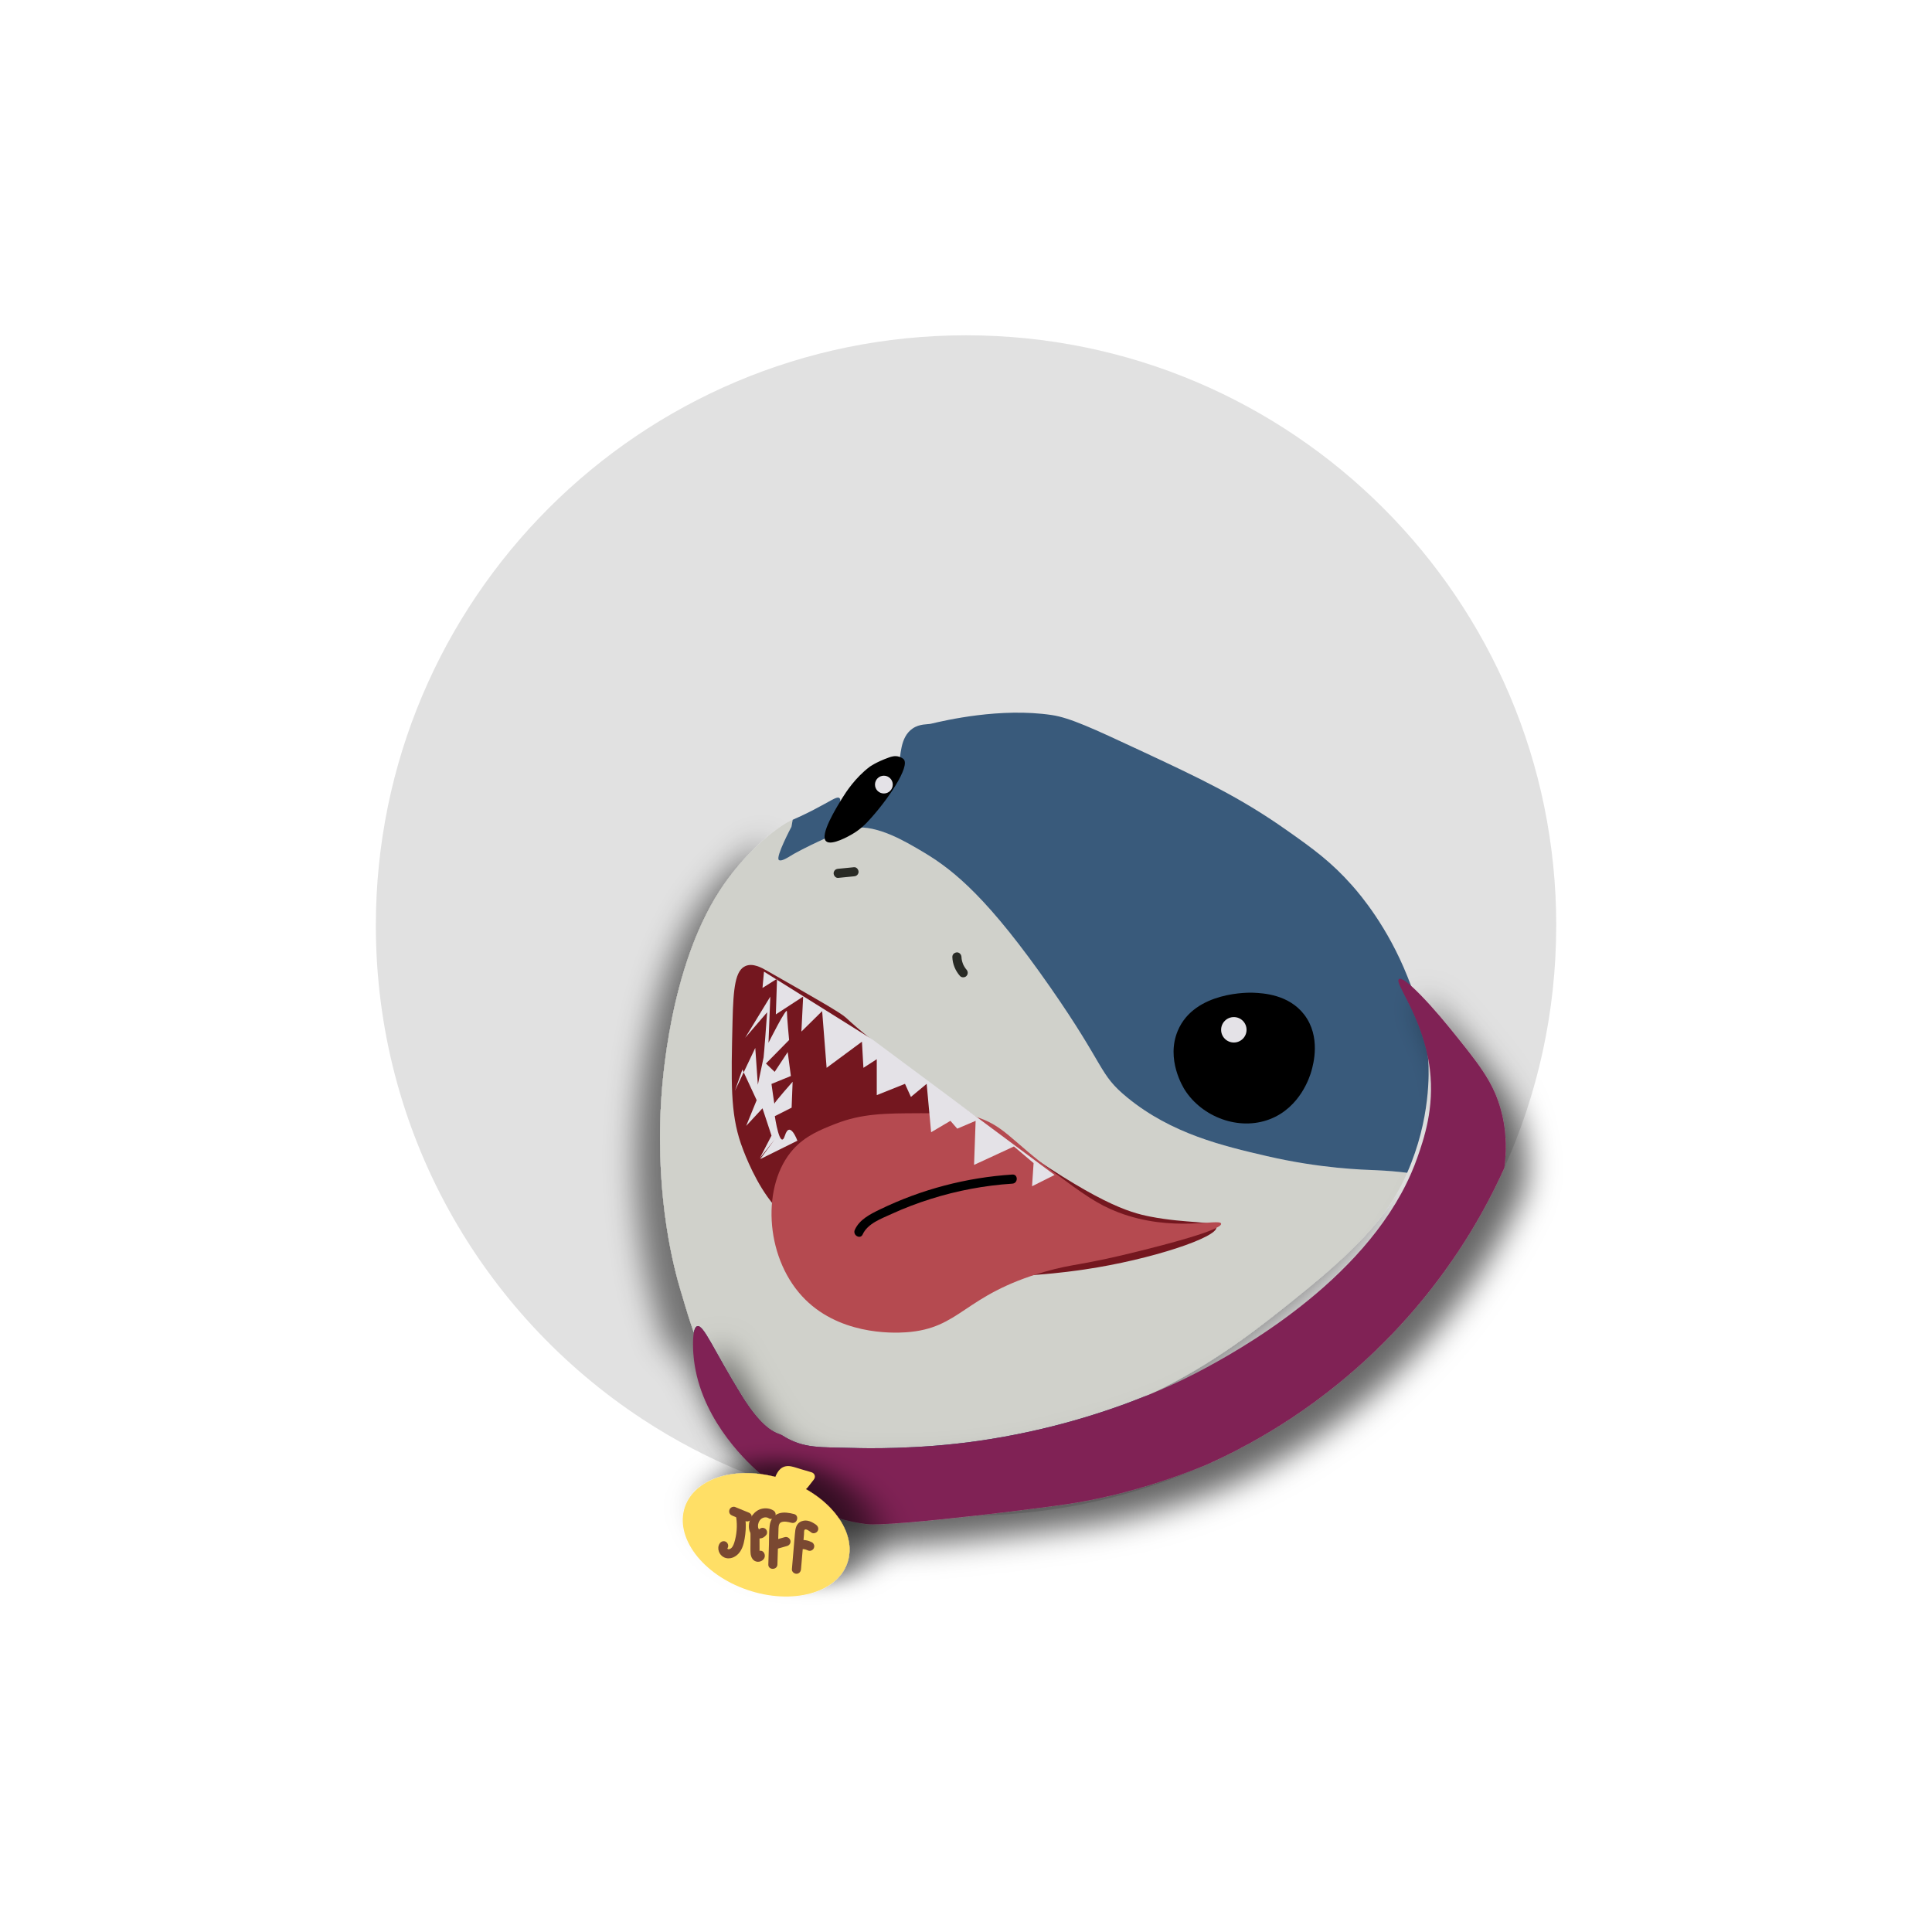
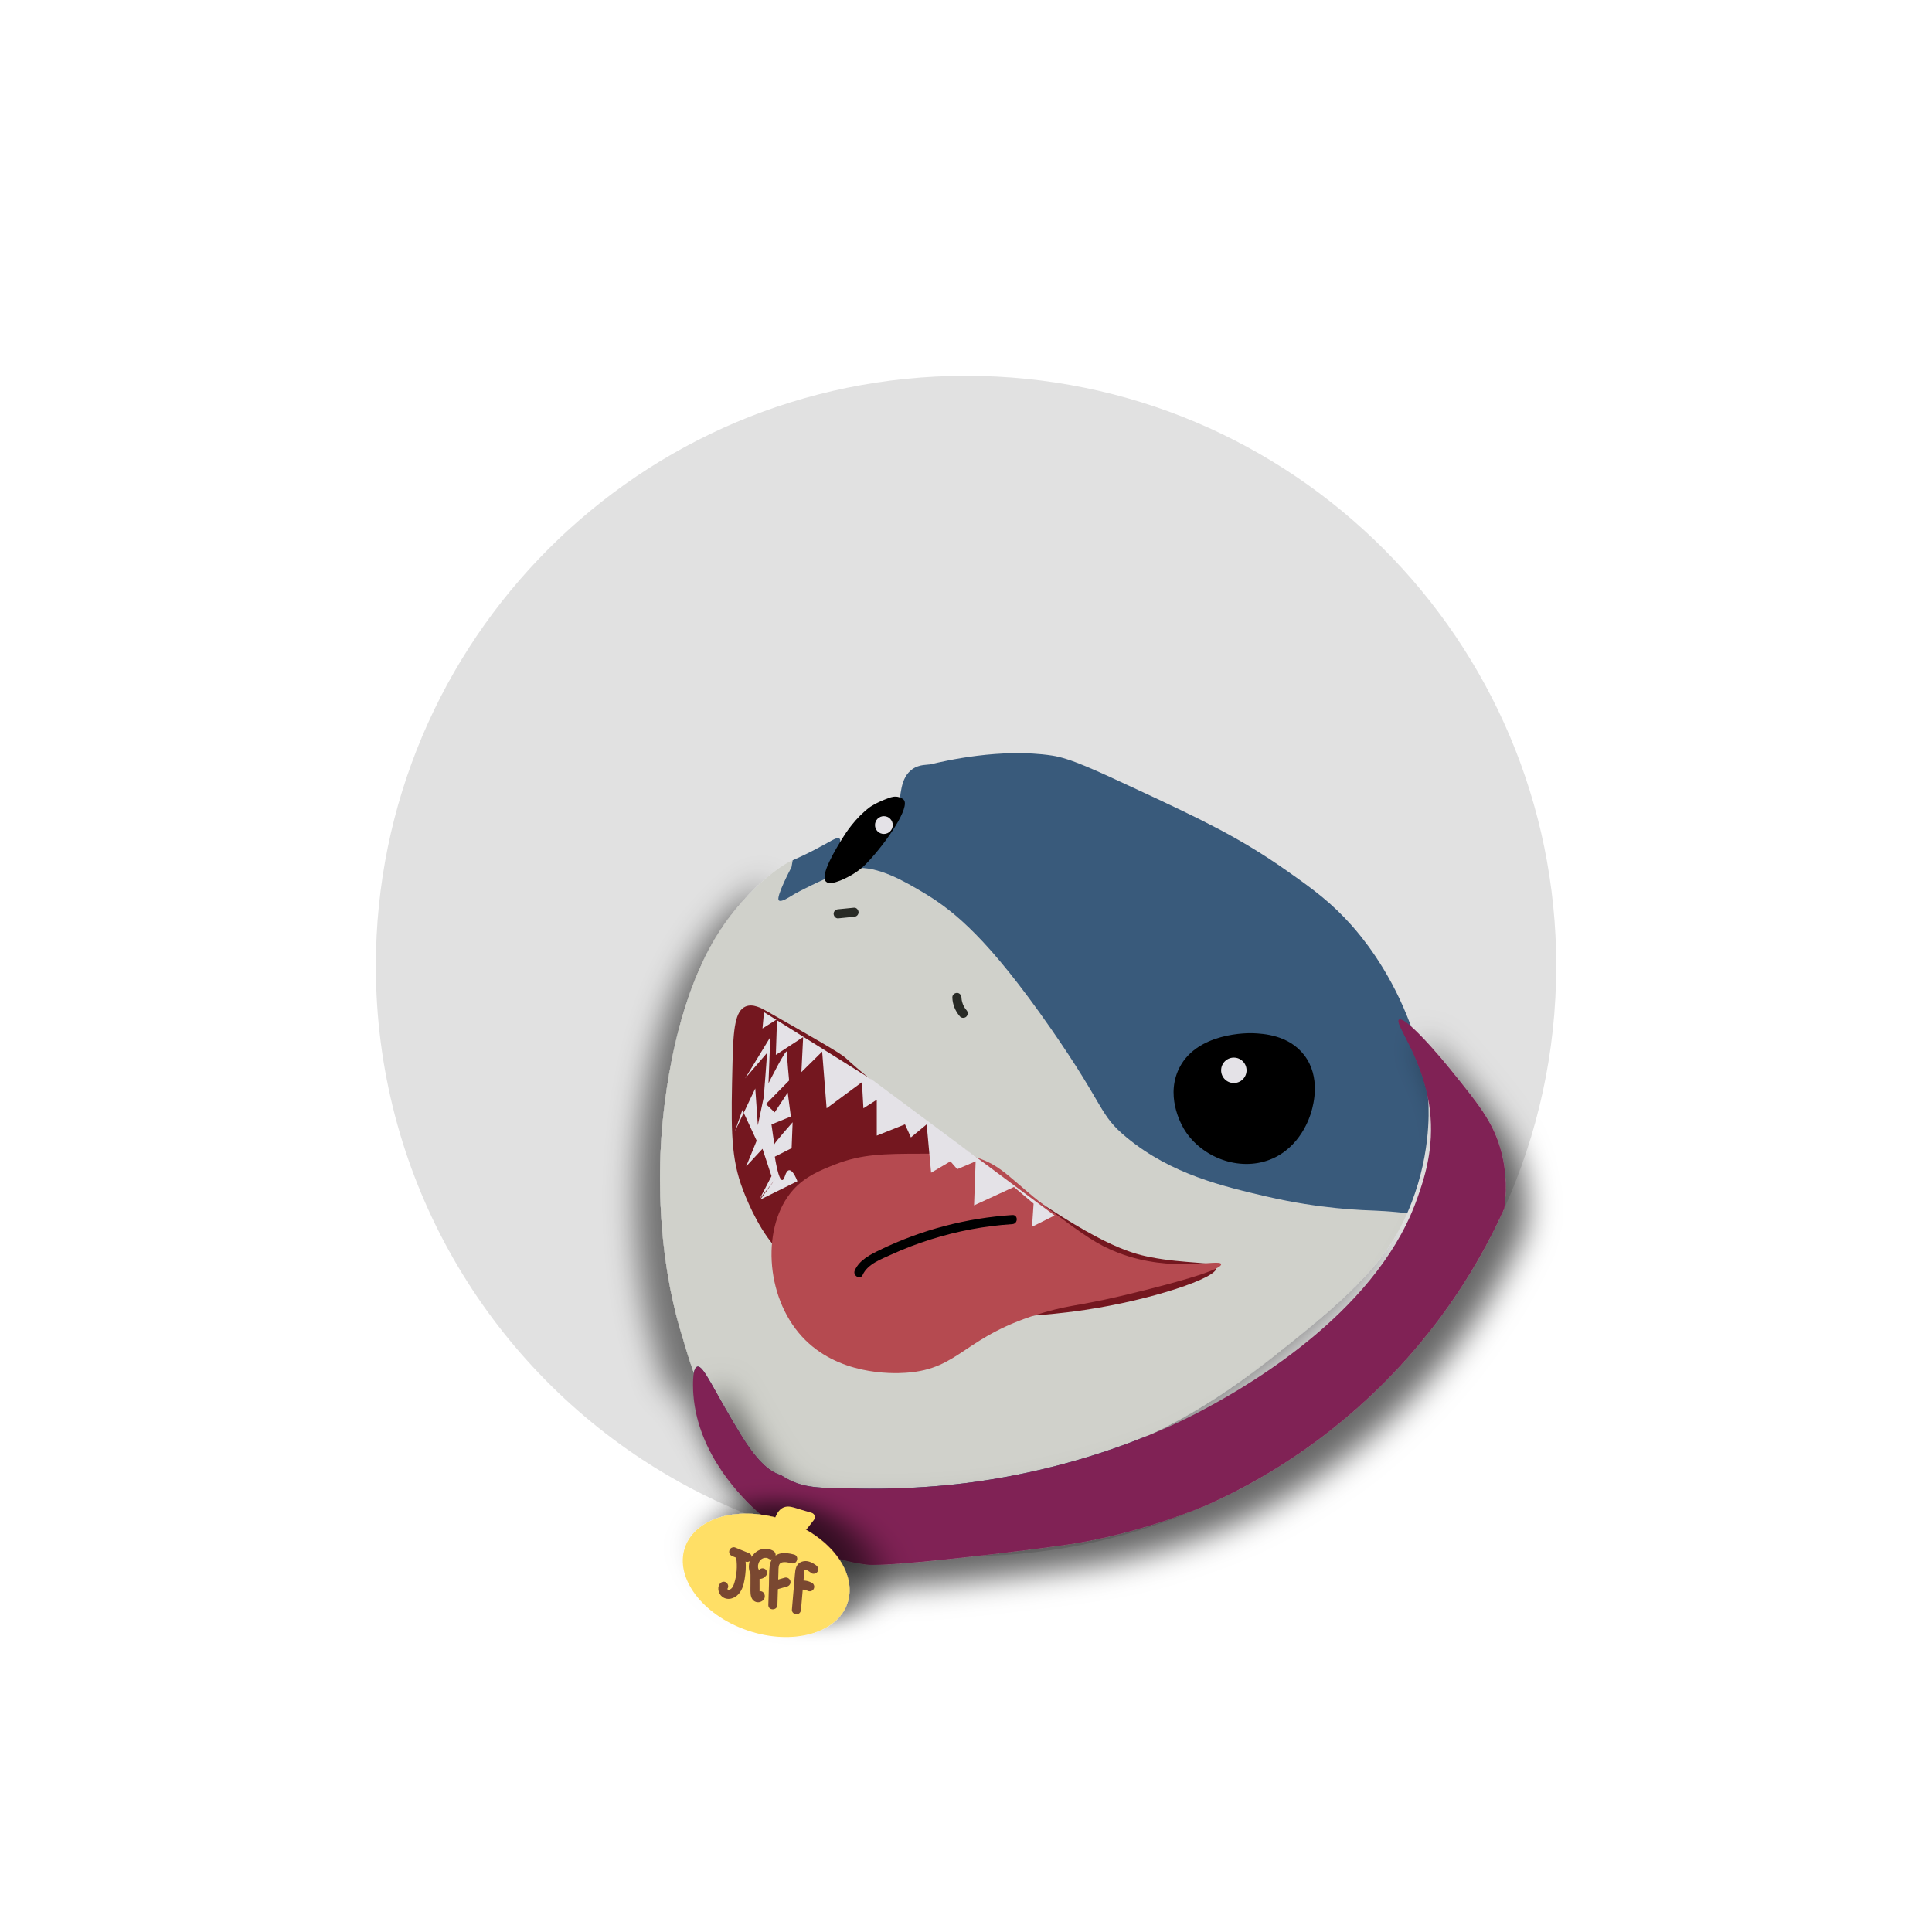
- <svg xmlns="http://www.w3.org/2000/svg" id="Layer_2" data-name="Layer 2" viewBox="0 0 636.69 636.69">
+ <svg xmlns="http://www.w3.org/2000/svg" id="Layer_2" viewBox="0 0 636.69 636.69">
  <defs>
    <style>
      .cls-1 {
-         fill: #395a7b;
-       }
- 
-       .cls-1, .cls-2, .cls-3, .cls-4, .cls-5, .cls-6, .cls-7, .cls-8, .cls-9, .cls-10, .cls-11, .cls-12, .cls-13 {
-         stroke-width: 0px;
+         fill: #74171f;
      }

      .cls-2 {
+         fill: #802254;
+         filter: url(#drop-shadow-2);
+       }
+ 
+       .cls-3 {
        fill: #e1e1e1;
      }

      .cls-4 {
-         fill: #b54a50;
+         fill: none;
      }

      .cls-5 {
-         fill: #74171f;
+         fill: #b54a50;
      }

      .cls-6 {
        fill: #e4e2e7;
      }

      .cls-7 {
-         fill: none;
+         fill: #395a7b;
      }

      .cls-8 {
-         fill: #d0d1cb;
-         filter: url(#drop-shadow-1);
+         fill: #282a25;
      }

-       .cls-9 {
-         filter: url(#drop-shadow-3);
-       }
- 
-       .cls-9, .cls-11 {
+       .cls-9, .cls-10 {
        fill: #ffdf66;
      }

      .cls-10 {
-         fill: #282a25;
+         filter: url(#drop-shadow-3);
+       }
+ 
+       .cls-11 {
+         fill: #7a4831;
      }

      .cls-12 {
-         fill: #802254;
-         filter: url(#drop-shadow-2);
-       }
- 
-       .cls-13 {
-         fill: #7a4831;
+         fill: #d0d1cb;
+         filter: url(#drop-shadow-1);
      }
    </style>
-     <filter id="drop-shadow-1" filterUnits="userSpaceOnUse">
+     <filter id="drop-shadow-1" x="193.65" y="274.65" width="278" height="238" filterUnits="userSpaceOnUse">
      <feOffset dx="-8" dy="7" />
      <feGaussianBlur result="blur" stdDeviation="5" />
      <feFlood flood-color="#000" flood-opacity=".49" />
      <feComposite in2="blur" operator="in" />
      <feComposite in="SourceGraphic" />
    </filter>
-     <filter id="drop-shadow-2" filterUnits="userSpaceOnUse">
+     <filter id="drop-shadow-2" x="219.65" y="327.65" width="299" height="211" filterUnits="userSpaceOnUse">
      <feOffset dx="7" dy="7" />
      <feGaussianBlur result="blur-2" stdDeviation="5" />
      <feFlood flood-color="#000" flood-opacity=".6" />
      <feComposite in2="blur-2" operator="in" />
      <feComposite in="SourceGraphic" />
    </filter>
-     <filter id="drop-shadow-3" filterUnits="userSpaceOnUse">
+     <filter id="drop-shadow-3" x="216.65" y="490.65" width="86" height="71" filterUnits="userSpaceOnUse">
      <feOffset dx="7" dy="7" />
      <feGaussianBlur result="blur-3" stdDeviation="5" />
      <feFlood flood-color="#000" flood-opacity=".6" />
      <feComposite in2="blur-3" operator="in" />
      <feComposite in="SourceGraphic" />
    </filter>
  </defs>
-   <g id="Layer_1-2" data-name="Layer 1">
+   <g id="Layer_1-2" data-name="Layer_1">
    <g>
-       <path class="cls-2" d="M512.85,305c0,28.49-6.13,55.54-17.13,79.92-15.27,33.83-39.92,62.51-70.65,82.71-8.8,5.79-18.1,10.88-27.82,15.2-23.21,10.32-48.82,16.22-75.76,16.64-1.05.02-2.09.03-3.14.03-16.9,0-33.29-2.16-48.93-6.22-5.18-1.33-10.27-2.88-15.27-4.63h0c-2.8-.98-5.58-2.02-8.32-3.13-12.04-4.84-23.48-10.85-34.19-17.89-52.87-34.76-87.78-94.62-87.78-162.63,0-107.42,87.08-194.5,194.5-194.5s194.5,87.08,194.5,194.5Z" />
-       <path class="cls-8" d="M463.73,386.49c-.33.76-.68,1.52-1.05,2.29-4.01,8.39-10.69,18.64-31.5,35.61-14.84,12.1-30.39,24.78-52.47,35.19-.04.02-.09.04-.14.06-13.12,5.37-32.48,11.81-56.21,15.22-19.94,2.87-37.75,2.42-40.96,2.32-11.03-.32-16.62.33-23.67-4.17-1.36-.87-5.69-.64-13.59-13.53-9.01-14.68-12.28-22.99-14.35-22.44-.58.16-.93.96-1.14,2.04-1.71-4.86-3.17-9.8-4.57-14.59-1.74-5.94-8.03-28.58-6.26-60.56.4-7.25,2.87-44.82,19.27-70.23,7.75-12.01,18.2-20.67,23.38-23.19.22-.11.47-.22.76-.35-.15.71-.28,1.47-.4,2.27h0c-.06.11-5.29,9.97-4.17,10.96.74.66,2.91-.75,4.69-1.83,0,0,3.27-1.97,10.98-5.44.04.1.09.19.17.26.87.75,4.77-.63,9.17-3.62,7.65-.78,16.36,4.31,22.99,8.28,9.92,5.95,21.22,15.26,41.48,44.35,18.44,26.49,15.85,28.51,25.3,36.26,14.67,12.04,31.66,15.99,45.91,19.31,17.93,4.16,31.73,4.5,36.26,4.69,3.46.15,6.83.43,10.12.84Z" />
-       <path class="cls-1" d="M256.66,283.39c-1.12-.99,4.11-10.85,4.17-10.95h0c.12-.81.25-1.57.4-2.28,1.36-.62,3.51-1.53,6.87-3.27,5.52-2.85,7.5-4.4,8.38-3.98.05.01.09.04.13.07,1.63,1.26-3.58,8.91-4.27,12.13-.09.42-.1.76-.01,1.01-7.71,3.47-10.98,5.44-10.98,5.44-1.78,1.08-3.95,2.49-4.69,1.83Z" />
-       <path class="cls-1" d="M322.36,474.86c23.73-3.41,43.09-9.85,56.21-15.22-5.11,2.41-10.58,4.69-16.46,6.82-34.71,12.54-62.37,11.75-83.54,11.15-11.42-.33-18.2-1.32-25.24-5.09-13.21-7.07-19.93-19.94-24.68-33.44.21-1.08.56-1.88,1.14-2.04,2.07-.55,5.34,7.76,14.35,22.44,7.9,12.89,12.23,12.66,13.59,13.53,7.05,4.5,12.64,3.85,23.67,4.17,3.21.1,21.02.55,40.96-2.32Z" />
-       <path class="cls-1" d="M463.73,386.49c-3.29-.41-6.66-.69-10.12-.84-4.53-.19-18.33-.53-36.26-4.69-14.25-3.32-31.24-7.27-45.91-19.31-9.45-7.75-6.86-9.77-25.3-36.26-20.26-29.09-31.56-38.4-41.48-44.35-6.63-3.97-15.34-9.06-22.99-8.28,5.94-4.02,12.79-10.96,14.41-19.56.81-4.33.49-10.23,4.66-13.11,2.33-1.61,4.94-1.32,6-1.57,4.75-1.12,23-5.41,39.92-2.87,5.93.89,13.6,4.44,28.69,11.48,20.45,9.54,33.14,15.54,48.52,26.35,8.97,6.3,14.9,10.64,21.66,18.26,2.91,3.28,11.76,13.72,18.26,30,.39.99.81,2.05,1.24,3.17,2.32,6,4.93,13.87,5.61,24,.03.25.05.49.06.74.19,3.35.88,19.04-6.97,36.84Z" />
-       <path class="cls-3" d="M412.99,327.15c-.88-.04-19.31-.63-24.85,12.52-3.97,9.43,1.75,18.63,2.35,19.57,5.68,8.83,17.72,13.54,27.98,9.59,10.14-3.91,13.24-14.24,13.7-15.85.62-2.2,3.2-11.33-2.35-18.59-5.12-6.69-13.54-7.09-16.83-7.24Z" />
-       <path class="cls-3" d="M297.81,250.21c2.21,2.35-5.28,13.6-11.98,20.7-.66.7-2.32,2.42-4.96,3.97-.73.43-6.88,4.02-8.65,2.34-2.16-2.06,3.36-11,5.46-14.39,1.11-1.79,4.21-6.59,8.93-10.14,0,0,2-1.5,6.31-3.05.79-.29,2-.68,3.33-.28.64.19,1.28.55,1.56.85Z" />
-       <path class="cls-5" d="M245.71,318.34c-3.38,1.44-4.04,7.09-4.3,18.2-.48,20.15-.71,30.23,2.74,40.3.46,1.34,3.59,10.31,8.8,17.61,25.45,35.62,95.99,25.16,104.67,23.87,21.75-3.23,43.71-10.58,43.24-13.89-.3-2.15-9.81-1.14-21.91-3.52-6.77-1.33-17.62-4.37-48.33-26.41-28.66-20.57-42.99-30.86-51.85-39.13-1.73-1.62-9.83-6.23-26.02-15.46-1.84-1.05-4.63-2.59-7.04-1.57Z" />
-       <path class="cls-4" d="M303.23,366.87c-11.6.01-19.27.09-27.98,3.52-4.72,1.86-9.85,3.88-13.89,8.41-10.36,11.6-9.4,34.89,2.93,48.33,11.65,12.7,29.46,12.26,34.24,11.93,18.19-1.23,18.82-12.22,45.78-19.96,9.79-2.81,11.35-1.83,32.09-7.04,6.45-1.62,26.38-6.67,26.02-8.8-.32-1.9-16.02,3.08-33.85-3.72-6.97-2.66-11.69-6.14-21.13-13.11-14.41-10.63-16.69-15.84-26.61-18.59-3.58-.99-8.26-.99-17.61-.98Z" />
-       <polygon class="cls-6" points="347.54 387.21 340.11 390.93 340.62 383.3 334.14 377.82 321 383.89 321.52 369.37 315.46 371.95 313.21 369.37 306.85 373.13 305.38 357.18 300.19 361.49 298.24 357.18 288.94 360.9 288.94 349.06 284.54 351.9 284.05 343.29 272.41 351.9 270.94 333.21 264.1 339.96 264.68 328.42 255.68 334.29 256.07 322.55 251.28 325.58 251.77 320.2 287.57 342.61 347.54 387.21" />
-       <path class="cls-6" d="M255.42,375.34l-5.02,6.33,3.85-7.43-2.97-9-5.38,5.8,3.46-8.48-4.7-10.11-2.48,7.04,6.72-14.15.85,12.13s1.76-8.41,1.89-9,1.17-14.87,1.17-14.87l-7.24,8.41,8.28-13.57-.59,15.2s6.07-12.13,6.07-10.3.72,9.39.72,9.39l-7.63,7.76,2.87,2.74,4.3-6.52,1.04,7.89-6.39,2.61s.97,6.98.97,6.52,6-7.24,6-7.24l-.33,8.54-5.54,2.8s1.7,11.54,3.33,6.39,4.11,1.7,4.11,1.7l-12.26,6.07,4.89-6.65Z" />
-       <path class="cls-12" d="M495.72,384.92c-15.27,33.83-39.92,62.51-70.65,82.71-8.8,5.79-18.1,10.88-27.82,15.2-22,9-39.54,11.91-44.32,12.65-5.39.83-18.29,2.5-31.44,3.99-15.74,1.78-31.84,3.29-35.87,2.79-3.26-.4-6.34-1.07-9.22-1.93-9.91-2.91-17.51-7.96-22.25-11.68h0c-1.36-1.08-2.49-2.04-3.37-2.81-.22-.19-.43-.37-.62-.54-5.29-4.66-20.2-19.18-21.66-39.13-.05-.73-.32-4.62.17-7.09.21-1.08.56-1.88,1.14-2.04,2.07-.55,5.34,7.76,14.35,22.44,7.9,12.89,12.23,12.66,13.59,13.53,7.05,4.5,12.64,3.85,23.67,4.17,3.21.1,21.02.55,40.96-2.32,23.73-3.41,43.09-9.85,56.21-15.22.05-.02.1-.04.14-.06,8.99-3.68,15.02-6.86,17.51-8.19,10.1-5.42,53.01-28.43,68.81-64.73.75-1.71,1.43-3.44,2.05-5.21,2.12-6.06,5.67-16.22,4.11-29.06-.14-1.19-.33-2.35-.55-3.48-2.85-15.15-11.27-25.11-9.62-26.26.58-.41,2.07.54,4.01,2.26,3.67,3.25,8.97,9.26,12.84,14.05,9.22,11.4,13.83,17.1,16.44,25.82,2.18,7.3,2.22,14.18,1.4,20.14Z" />
      <g>
-         <ellipse class="cls-9" cx="252.49" cy="505.85" rx="19.17" ry="28.3" transform="translate(-307.96 580.24) rotate(-71.04)" />
-         <path class="cls-13" d="M241.4,499.51c1.48.61,2.96,1.21,4.44,1.82.34.14.86.02,1.16-.15s.61-.54.69-.9c.09-.38.07-.81-.15-1.16s-.51-.53-.9-.69c-1.48-.61-2.96-1.21-4.44-1.82-.34-.14-.86-.02-1.16.15s-.61.54-.69.9c-.09.38-.07.81.15,1.16s.51.53.9.69h0Z" />
-         <path class="cls-13" d="M242.62,500.05c.41,2.78.19,5.7-.66,8.38-.28.89-.76,1.92-1.67,2.1-.14.03-.16.02-.36,0,.2.03-.19-.02-.04,0,.1,0-.15-.16-.03,0-.02-.03-.23-.34-.13-.21.03.07.03.06,0-.03-.03-.11-.03-.09-.01.04v-.14s-.02.08-.03.12c.04-.15.05-.18.02-.09-.04.09-.02.07.06-.07.45-.67.13-1.66-.54-2.05-.74-.43-1.6-.13-2.05.54-1.05,1.56-.22,3.81,1.42,4.58,1.99.93,4.14-.18,5.29-1.87s1.46-3.8,1.71-5.7c.28-2.14.22-4.26-.1-6.39-.12-.8-1.13-1.24-1.85-1.05-.86.24-1.17,1.04-1.05,1.85h0Z" />
-         <path class="cls-13" d="M254.91,497.8c-1.12-.71-2.48-.87-3.76-.61s-2.38,1.08-3.17,2.12c-1.47,1.94-1.8,5.42.3,7.05.58.45,1.33.7,2.07.65.95-.06,1.68-.49,2.24-1.26.22-.3.24-.82.15-1.16s-.36-.73-.69-.9c-.78-.41-1.56-.14-2.05.54-.02.02.2-.29.12-.16-.02.03-.06.05-.08.08-.01.02.27-.23.15-.13-.05.04-.22.11.02,0,.25-.11-.01-.02-.07,0-.15.07.25-.06.21-.03-.02.02-.13,0-.15,0-.04,0-.08,0-.11,0-.17.02.24.01.21.03-.06.03-.19-.06-.26-.07-.13-.01.17.06.18.08,0,0-.1-.06-.1-.06,0,0-.09-.06-.1-.06.06.01.27.24.12.08-.06-.06-.12-.14-.18-.2.27.24.09.11.01-.03-.02-.03-.04-.09-.06-.12,0,0,.11.3.06.15-.03-.1-.07-.2-.1-.3-.02-.09-.04-.18-.06-.27-.05-.26.03.34,0-.01-.01-.2-.01-.4,0-.6,0-.05,0-.09.01-.14.01-.2-.05.32-.02.12.02-.09.03-.18.05-.27.04-.2.1-.39.16-.58.02-.05.05-.12.06-.17,0,0-.13.29-.06.14.04-.08.08-.17.12-.25.09-.18.2-.35.31-.51.14-.21-.2.23.02-.02.06-.07.12-.14.19-.2s.13-.13.2-.19c.03-.03.08-.06.11-.09-.07.1-.24.18-.04.04.15-.1.31-.19.47-.27.04-.02.09-.03.12-.06,0,0-.3.11-.15.07.12-.03.23-.08.35-.11.1-.03.21-.05.31-.07.25-.05-.33.03,0,0,.23-.02.45.02.68.01,0,0-.33-.06-.18-.02.06.01.12.02.18.04.1.02.2.05.3.09.05.02.11.05.17.06-.06-.02-.29-.14-.11-.04.11.06.21.12.31.18.66.42,1.68.16,2.05-.54.39-.74.17-1.6-.54-2.05h0Z" />
-         <path class="cls-13" d="M247.32,505.13v3.44c.01,1.09-.05,2.2.03,3.29.11,1.38.81,2.71,2.32,2.82,1.17.09,2.52-.85,2.37-2.14-.09-.78-.62-1.54-1.5-1.5-.73.03-1.6.67-1.5,1.5.01.16.03.11.04-.17.07-.28.23-.48.46-.62-.13.07-.09.06.14-.05-.16.04-.11.03.15-.01-.16,0-.11,0,.15.03.15.04.27.12.37.23-.12-.12-.11-.11.02.04-.08-.15-.07-.13.01.05-.02-.07-.04-.15-.06-.23.02.2.03.22,0,.04,0-.16-.01-.32-.01-.48,0-.42,0-.83,0-1.25,0-1.67,0-3.34-.01-5.01,0-.78-.69-1.54-1.5-1.5s-1.5.66-1.5,1.5h0Z" />
-         <path class="cls-13" d="M261.65,498.95c-1.55-.4-3.32-.72-4.89-.23-1.83.58-2.86,2.09-3.1,3.95-.27,2.05-.19,4.17-.25,6.23-.07,2.22-.14,4.44-.21,6.66-.06,1.93,2.94,1.93,3,0,.11-3.68.23-7.36.34-11.05.03-.95-.09-2.47.93-2.87s2.34-.07,3.39.2c1.87.48,2.67-2.41.8-2.89h0Z" />
-         <path class="cls-13" d="M255.76,510.51c1.22-.35,2.44-.69,3.65-1.04.36-.1.7-.36.9-.69s.27-.8.15-1.16c-.25-.77-1.04-1.28-1.85-1.05-1.22.35-2.44.69-3.65,1.04-.36.1-.7.36-.9.69s-.27.8-.15,1.16c.25.77,1.04,1.28,1.85,1.05h0Z" />
-         <path class="cls-13" d="M268.92,502.47c-1.36-.97-2.98-1.78-4.67-1.17-1.96.7-2.15,2.53-2.3,4.34-.33,3.83-.66,7.66-.98,11.5-.07.81.74,1.5,1.5,1.5.87,0,1.43-.69,1.5-1.5.26-3.07.52-6.13.79-9.2.07-.77.13-1.53.2-2.3.03-.3-.05-1.31.23-1.53.53-.41,1.84.69,2.22.96.66.47,1.67.12,2.05-.54.44-.75.12-1.58-.54-2.05h0Z" />
-         <path class="cls-13" d="M264.1,510.49h.05c-.13.01-.27.03-.4.05.45-.06.91-.06,1.36,0l-.4-.05c.47.06.93.19,1.37.37l-.36-.15c.12.05.23.1.35.16.36.18.76.26,1.16.15.35-.1.73-.36.9-.69.18-.35.28-.77.15-1.16-.12-.36-.34-.72-.69-.9-.6-.3-1.24-.55-1.91-.66-.38-.06-.77-.11-1.16-.12-.41,0-.81.05-1.22.1-.34.05-.73.41-.9.69-.19.32-.27.8-.15,1.16s.34.71.69.9l.36.15c.27.07.53.07.8,0h0Z" />
+         <g>
+           <g>
+             <path class="cls-3" d="M512.85,318.35c0,28.49-6.13,55.54-17.13,79.92-15.27,33.83-39.92,62.51-70.65,82.71-8.8,5.79-18.1,10.88-27.82,15.2-23.21,10.32-48.82,16.22-75.76,16.64-1.05.02-2.09.03-3.14.03-16.9,0-33.29-2.16-48.93-6.22-5.18-1.33-10.27-2.88-15.27-4.63h0c-2.8-.98-5.58-2.02-8.32-3.13-12.04-4.84-23.48-10.85-34.19-17.89-52.87-34.76-87.78-94.62-87.78-162.63,0-107.42,87.08-194.5,194.5-194.5s194.5,87.08,194.5,194.5Z" />
+             <path class="cls-12" d="M463.73,399.83c-.33.76-.68,1.52-1.05,2.29-4.01,8.39-10.69,18.64-31.5,35.61-14.84,12.1-30.39,24.78-52.47,35.19-.04.02-.09.04-.14.06-13.12,5.37-32.48,11.81-56.21,15.22-19.94,2.87-37.75,2.42-40.96,2.32-11.03-.32-16.62.33-23.67-4.17-1.36-.87-5.69-.64-13.59-13.53-9.01-14.68-12.28-22.99-14.35-22.44-.58.16-.93.96-1.14,2.04-1.71-4.86-3.17-9.8-4.57-14.59-1.74-5.94-8.03-28.58-6.26-60.56.4-7.25,2.87-44.82,19.27-70.23,7.75-12.01,18.2-20.67,23.38-23.19.22-.11.47-.22.76-.35-.15.71-.28,1.47-.4,2.27h0c-.06.11-5.29,9.97-4.17,10.96.74.66,2.91-.75,4.69-1.83,0,0,3.27-1.97,10.98-5.44.04.1.09.19.17.26.87.75,4.77-.63,9.17-3.62,7.65-.78,16.36,4.31,22.99,8.28,9.92,5.95,21.22,15.26,41.48,44.35,18.44,26.49,15.85,28.51,25.3,36.26,14.67,12.04,31.66,15.99,45.91,19.31,17.93,4.16,31.73,4.5,36.26,4.69,3.46.15,6.83.43,10.12.84Z" />
+             <path class="cls-7" d="M256.66,296.73c-1.12-.99,4.11-10.85,4.17-10.95h0c.12-.81.25-1.57.4-2.28,1.36-.62,3.51-1.53,6.87-3.27,5.52-2.85,7.5-4.4,8.38-3.98.05.01.09.04.13.07,1.63,1.26-3.58,8.91-4.27,12.13-.09.42-.1.76-.01,1.01-7.71,3.47-10.98,5.44-10.98,5.44-1.78,1.08-3.95,2.49-4.69,1.83Z" />
+             <path class="cls-7" d="M322.36,488.2c23.73-3.41,43.09-9.85,56.21-15.22-5.11,2.41-10.58,4.69-16.46,6.82-34.71,12.54-62.37,11.75-83.54,11.15-11.42-.33-18.2-1.32-25.24-5.09-13.21-7.07-19.93-19.94-24.68-33.44.21-1.08.56-1.88,1.14-2.04,2.07-.55,5.34,7.76,14.35,22.44,7.9,12.89,12.23,12.66,13.59,13.53,7.05,4.5,12.64,3.85,23.67,4.17,3.21.1,21.02.55,40.96-2.32Z" />
+             <path class="cls-7" d="M463.73,399.83c-3.29-.41-6.66-.69-10.12-.84-4.53-.19-18.33-.53-36.26-4.69-14.25-3.32-31.24-7.27-45.91-19.31-9.45-7.75-6.86-9.77-25.3-36.26-20.26-29.09-31.56-38.4-41.48-44.35-6.63-3.97-15.34-9.06-22.99-8.28,5.94-4.02,12.79-10.96,14.41-19.56.81-4.33.49-10.23,4.66-13.11,2.33-1.61,4.94-1.32,6-1.57,4.75-1.12,23-5.41,39.92-2.87,5.93.89,13.6,4.44,28.69,11.48,20.45,9.54,33.14,15.54,48.52,26.35,8.97,6.3,14.9,10.64,21.66,18.26,2.91,3.28,11.76,13.72,18.26,30,.39.99.81,2.05,1.24,3.17,2.32,6,4.93,13.87,5.61,24,.03.25.05.49.06.74.19,3.35.88,19.04-6.97,36.84Z" />
+             <path d="M412.99,340.49c-.88-.04-19.31-.63-24.85,12.52-3.97,9.43,1.75,18.63,2.35,19.57,5.68,8.83,17.72,13.54,27.98,9.59,10.14-3.91,13.24-14.24,13.7-15.85.62-2.2,3.2-11.33-2.35-18.59-5.12-6.69-13.54-7.09-16.83-7.24Z" />
+             <path d="M297.81,263.55c2.21,2.35-5.28,13.6-11.98,20.7-.66.7-2.32,2.42-4.96,3.97-.73.43-6.88,4.02-8.65,2.34-2.16-2.06,3.36-11,5.46-14.39,1.11-1.79,4.21-6.59,8.93-10.14,0,0,2-1.5,6.31-3.05.79-.29,2-.68,3.33-.28.64.19,1.28.55,1.56.85Z" />
+             <path class="cls-1" d="M245.71,331.69c-3.38,1.44-4.04,7.09-4.3,18.2-.48,20.15-.71,30.23,2.74,40.3.46,1.34,3.59,10.31,8.8,17.61,25.45,35.62,95.99,25.16,104.67,23.87,21.75-3.23,43.71-10.58,43.24-13.89-.3-2.15-9.81-1.14-21.91-3.52-6.77-1.33-17.62-4.37-48.33-26.41-28.66-20.57-42.99-30.86-51.85-39.13-1.73-1.62-9.83-6.23-26.02-15.46-1.84-1.05-4.63-2.59-7.04-1.57Z" />
+             <path class="cls-5" d="M303.23,380.21c-11.6.01-19.27.09-27.98,3.52-4.72,1.86-9.85,3.88-13.89,8.41-10.36,11.6-9.4,34.89,2.93,48.33,11.65,12.7,29.46,12.26,34.24,11.93,18.19-1.23,18.82-12.22,45.78-19.96,9.79-2.81,11.35-1.83,32.09-7.04,6.45-1.62,26.38-6.67,26.02-8.8-.32-1.9-16.02,3.08-33.85-3.72-6.97-2.66-11.69-6.14-21.13-13.11-14.41-10.63-16.69-15.84-26.61-18.59-3.58-.99-8.26-.99-17.61-.98Z" />
+             <polygon class="cls-6" points="347.54 400.56 340.11 404.28 340.62 396.65 334.14 391.17 321 397.23 321.52 382.72 315.46 385.3 313.21 382.72 306.85 386.47 305.38 370.53 300.19 374.83 298.24 370.53 288.94 374.24 288.94 362.41 284.54 365.24 284.05 356.63 272.41 365.24 270.94 346.56 264.1 353.31 264.68 341.76 255.68 347.63 256.07 335.9 251.28 338.93 251.77 333.55 287.57 355.95 347.54 400.56" />
+             <path class="cls-6" d="M255.42,388.69l-5.02,6.33,3.85-7.43-2.97-9-5.38,5.8,3.46-8.48-4.7-10.11-2.48,7.04,6.72-14.15.85,12.13s1.76-8.41,1.89-9,1.17-14.87,1.17-14.87l-7.24,8.41,8.28-13.57-.59,15.2s6.07-12.13,6.07-10.3.72,9.39.72,9.39l-7.63,7.76,2.87,2.74,4.3-6.52,1.04,7.89-6.39,2.61s.97,6.98.97,6.52,6-7.24,6-7.24l-.33,8.54-5.54,2.8s1.7,11.54,3.33,6.39,4.11,1.7,4.11,1.7l-12.26,6.07,4.89-6.65Z" />
+             <path class="cls-2" d="M495.72,398.27c-15.27,33.83-39.92,62.51-70.65,82.71-8.8,5.79-18.1,10.88-27.82,15.2-22,9-39.54,11.91-44.32,12.65-5.39.83-18.29,2.5-31.44,3.99-15.74,1.78-31.84,3.29-35.87,2.79-3.26-.4-6.34-1.07-9.22-1.93-9.91-2.91-17.51-7.96-22.25-11.68h0c-1.36-1.08-2.49-2.04-3.37-2.81-.22-.19-.43-.37-.62-.54-5.29-4.66-20.2-19.18-21.66-39.13-.05-.73-.32-4.62.17-7.09.21-1.08.56-1.88,1.14-2.04,2.07-.55,5.34,7.76,14.35,22.44,7.9,12.89,12.23,12.66,13.59,13.53,7.05,4.5,12.64,3.85,23.67,4.17,3.21.1,21.02.55,40.96-2.32,23.73-3.41,43.09-9.85,56.21-15.22.05-.02.1-.04.14-.06,8.99-3.68,15.02-6.86,17.51-8.19,10.1-5.42,53.01-28.43,68.81-64.73.75-1.71,1.43-3.44,2.05-5.21,2.12-6.06,5.67-16.22,4.11-29.06-.14-1.19-.33-2.35-.55-3.48-2.85-15.15-11.27-25.11-9.62-26.26.58-.41,2.07.54,4.01,2.26,3.67,3.25,8.97,9.26,12.84,14.05,9.22,11.4,13.83,17.1,16.44,25.82,2.18,7.3,2.22,14.18,1.4,20.14Z" />
+             <g>
+               <ellipse class="cls-10" cx="252.49" cy="519.2" rx="19.17" ry="28.3" transform="translate(-320.58 589.25) rotate(-71.04)" />
+               <path class="cls-11" d="M241.4,512.85c1.48.61,2.96,1.21,4.44,1.82.34.14.86.02,1.16-.15s.61-.54.69-.9c.09-.38.07-.81-.15-1.16s-.51-.53-.9-.69c-1.48-.61-2.96-1.21-4.44-1.82-.34-.14-.86-.02-1.16.15s-.61.54-.69.9c-.09.38-.07.81.15,1.16s.51.53.9.69h0Z" />
+               <path class="cls-11" d="M242.62,513.4c.41,2.78.19,5.7-.66,8.38-.28.89-.76,1.92-1.67,2.1-.14.03-.16.02-.36,0,.2.03-.19-.02-.04,0,.1,0-.15-.16-.03,0-.02-.03-.23-.34-.13-.21.03.07.03.06,0-.03-.03-.11-.03-.09-.01.04v-.14s-.02.08-.03.12c.04-.15.05-.18.02-.09-.04.09-.02.07.06-.07.45-.67.13-1.66-.54-2.05-.74-.43-1.6-.13-2.05.54-1.05,1.56-.22,3.81,1.42,4.58,1.99.93,4.14-.18,5.29-1.87s1.46-3.8,1.71-5.7c.28-2.14.22-4.26-.1-6.39-.12-.8-1.13-1.24-1.85-1.05-.86.24-1.17,1.04-1.05,1.85h0Z" />
+               <path class="cls-11" d="M254.91,511.14c-1.12-.71-2.48-.87-3.76-.61s-2.38,1.08-3.17,2.12c-1.47,1.94-1.8,5.42.3,7.05.58.45,1.33.7,2.07.65.95-.06,1.68-.49,2.24-1.26.22-.3.24-.82.15-1.16s-.36-.73-.69-.9c-.78-.41-1.56-.14-2.05.54-.02.02.2-.29.12-.16-.02.03-.06.05-.08.08-.01.02.27-.23.15-.13-.05.04-.22.11.02,0,.25-.11-.01-.02-.07,0-.15.07.25-.06.21-.03-.02.02-.13,0-.15,0-.04,0-.08,0-.11,0-.17.02.24.01.21.03-.06.03-.19-.06-.26-.07-.13-.01.17.06.18.08,0,0-.1-.06-.1-.06,0,0-.09-.06-.1-.06.06.01.27.24.12.08-.06-.06-.12-.14-.18-.2.27.24.09.11.01-.03-.02-.03-.04-.09-.06-.12,0,0,.11.3.06.15-.03-.1-.07-.2-.1-.3-.02-.09-.04-.18-.06-.27-.05-.26.03.34,0-.01-.01-.2-.01-.4,0-.6,0-.05,0-.09.01-.14.01-.2-.05.32-.02.12.02-.09.03-.18.05-.27.04-.2.1-.39.16-.58.02-.05.05-.12.06-.17,0,0-.13.29-.06.14.04-.08.08-.17.12-.25.09-.18.2-.35.31-.51.14-.21-.2.23.02-.02.06-.07.12-.14.19-.2s.13-.13.2-.19c.03-.03.08-.06.11-.09-.07.1-.24.18-.04.04.15-.1.31-.19.47-.27.04-.02.09-.03.12-.06,0,0-.3.11-.15.07.12-.03.23-.08.35-.11.1-.03.21-.05.31-.07.25-.05-.33.03,0,0,.23-.02.45.02.68.01,0,0-.33-.06-.18-.02.06.01.12.02.18.04.1.02.2.05.3.09.05.02.11.05.17.06-.06-.02-.29-.14-.11-.04.11.06.21.12.31.18.66.42,1.68.16,2.05-.54.39-.74.17-1.6-.54-2.05h0Z" />
+               <path class="cls-11" d="M247.32,518.47v3.44c.01,1.09-.05,2.2.03,3.29.11,1.38.81,2.71,2.32,2.82,1.17.09,2.52-.85,2.37-2.14-.09-.78-.62-1.54-1.5-1.5-.73.03-1.6.67-1.5,1.5.01.16.03.11.04-.17.07-.28.23-.48.46-.62-.13.07-.09.06.14-.05-.16.04-.11.03.15-.01-.16,0-.11,0,.15.03.15.04.27.12.37.23-.12-.12-.11-.11.02.04-.08-.15-.07-.13.01.05-.02-.07-.04-.15-.06-.23.02.2.03.22,0,.04,0-.16-.01-.32-.01-.48,0-.42,0-.83,0-1.25,0-1.67,0-3.34-.01-5.01,0-.78-.69-1.54-1.5-1.5s-1.5.66-1.5,1.5h0Z" />
+               <path class="cls-11" d="M261.65,512.29c-1.55-.4-3.32-.72-4.89-.23-1.83.58-2.86,2.09-3.1,3.95-.27,2.05-.19,4.17-.25,6.23-.07,2.22-.14,4.44-.21,6.66-.06,1.93,2.94,1.93,3,0,.11-3.68.23-7.36.34-11.05.03-.95-.09-2.47.93-2.87s2.34-.07,3.39.2c1.87.48,2.67-2.41.8-2.89h0Z" />
+               <path class="cls-11" d="M255.76,523.86c1.22-.35,2.44-.69,3.65-1.04.36-.1.7-.36.9-.69s.27-.8.15-1.16c-.25-.77-1.04-1.28-1.85-1.05-1.22.35-2.44.69-3.65,1.04-.36.1-.7.36-.9.69s-.27.8-.15,1.16c.25.77,1.04,1.28,1.85,1.05h0Z" />
+               <path class="cls-11" d="M268.92,515.82c-1.36-.97-2.98-1.78-4.67-1.17-1.96.7-2.15,2.53-2.3,4.34-.33,3.83-.66,7.66-.98,11.5-.07.81.74,1.5,1.5,1.5.87,0,1.43-.69,1.5-1.5.26-3.07.52-6.13.79-9.2.07-.77.13-1.53.2-2.3.03-.3-.05-1.31.23-1.53.53-.41,1.84.69,2.22.96.66.47,1.67.12,2.05-.54.44-.75.12-1.58-.54-2.05h0Z" />
+               <path class="cls-11" d="M264.1,523.83h.05c-.13.01-.27.03-.4.05.45-.06.91-.06,1.36,0l-.4-.05c.47.06.93.19,1.37.37l-.36-.15c.12.05.23.1.35.16.36.18.76.26,1.16.15.35-.1.73-.36.9-.69.18-.35.28-.77.15-1.16-.12-.36-.34-.72-.69-.9-.6-.3-1.24-.55-1.91-.66-.38-.06-.77-.11-1.16-.12-.41,0-.81.05-1.22.1-.34.05-.73.41-.9.69-.19.32-.27.8-.15,1.16s.34.71.69.9l.36.15c.27.07.53.07.8,0h0Z" />
+             </g>
+             <path class="cls-9" d="M258.2,501.24c.17-.36.34-.71.54-1.05.03-.05.35-.49.19-.29.09-.11.19-.21.29-.31.13-.12.14-.12.02-.02.08-.05.16-.1.24-.14-.22.1.12,0,.19,0,.33,0,.77.15,1.16.26,1.94.57,3.88,1.14,5.81,1.72l-.66-2.51c-.51.66-1.03,1.32-1.54,1.98-.22.28-.45.55-.66.84-.19.18-.13.15.2-.07l.56.04s-.52-.3-.58-.33c-1.47-.84-2.94-1.69-4.41-2.53l-.76,2.8c1.56.08,3.04.34,4.55.78l-.36-2.74-1.55.7c-.74.34-.92,1.4-.54,2.05.44.76,1.31.87,2.05.54l1.55-.7c.53-.24.8-.96.72-1.49-.09-.59-.49-1.08-1.07-1.25-1.74-.51-3.54-.8-5.35-.89-1.51-.08-2.01,2.08-.76,2.8.87.5,1.73.99,2.6,1.49s1.77,1.13,2.72,1.52c1.2.49,2.19-.11,2.92-1.04.61-.79,1.22-1.57,1.84-2.36.34-.44.54-.89.39-1.46-.14-.51-.54-.9-1.05-1.05-1.11-.33-2.22-.66-3.34-.98s-2.25-.75-3.39-.97c-1.29-.25-2.5-.05-3.51.82-.72.62-1.2,1.5-1.59,2.35-.34.73-.21,1.62.54,2.05.65.38,1.71.2,2.05-.54h0Z" />
+             <path d="M333.62,400.41c-15.12.98-29.97,4.87-43.6,11.48-3.22,1.56-6.78,3.32-8.32,6.75-.79,1.75,1.8,3.27,2.59,1.51,1.63-3.61,6.15-5.2,9.5-6.74,4.2-1.93,8.53-3.57,12.94-4.96,8.73-2.75,17.76-4.45,26.9-5.04,1.92-.12,1.93-3.13,0-3h0Z" />
+           </g>
+           <circle class="cls-6" cx="406.61" cy="352.72" r="4.19" />
+           <circle class="cls-6" cx="291.28" cy="271.9" r="2.93" />
+         </g>
+         <path class="cls-8" d="M313.84,328.71c.08,2.33.98,4.53,2.53,6.28.52.59,1.6.57,2.12,0,.58-.63.56-1.49,0-2.12-.08-.09-.15-.17-.22-.26-.09-.11-.15-.29.02.03-.09-.17-.24-.33-.34-.49-.21-.32-.39-.66-.55-1.01-.05-.1-.15-.43,0,0-.03-.08-.06-.16-.09-.24-.07-.19-.13-.38-.19-.57-.11-.38-.19-.77-.25-1.17l.05.4c-.04-.28-.06-.57-.07-.85-.03-.78-.67-1.54-1.5-1.5s-1.53.66-1.5,1.5h0Z" />
+         <path class="cls-8" d="M281.44,299.13c-1.74.17-3.48.34-5.22.52-.41.04-.76.14-1.06.44-.26.26-.46.69-.44,1.06.03.75.66,1.58,1.5,1.5,1.74-.17,3.48-.34,5.22-.52.41-.04.76-.14,1.06-.44.26-.26.46-.69.44-1.06-.03-.75-.66-1.58-1.5-1.5h0Z" />
      </g>
-       <path class="cls-11" d="M258.2,487.9c.17-.36.34-.71.54-1.05.03-.05.35-.49.19-.29.09-.11.19-.21.29-.31.13-.12.14-.12.02-.02.08-.05.16-.1.24-.14-.22.1.12,0,.19,0,.33,0,.77.15,1.16.26,1.94.57,3.88,1.14,5.81,1.72l-.66-2.51c-.51.66-1.03,1.32-1.54,1.98-.22.28-.45.55-.66.84-.19.18-.13.15.2-.07l.56.04s-.52-.3-.58-.33c-1.47-.84-2.94-1.69-4.41-2.53l-.76,2.8c1.56.08,3.04.34,4.55.78l-.36-2.74-1.55.7c-.74.34-.92,1.4-.54,2.05.44.76,1.31.87,2.05.54l1.55-.7c.53-.24.8-.96.72-1.49-.09-.59-.49-1.08-1.07-1.25-1.74-.51-3.54-.8-5.35-.89-1.51-.08-2.01,2.08-.76,2.8.87.5,1.73.99,2.6,1.49s1.77,1.13,2.72,1.52c1.2.49,2.19-.11,2.92-1.04.61-.79,1.22-1.57,1.84-2.36.34-.44.54-.89.39-1.46-.14-.51-.54-.9-1.05-1.05-1.11-.33-2.22-.66-3.34-.98s-2.25-.75-3.39-.97c-1.29-.25-2.5-.05-3.51.82-.72.62-1.2,1.5-1.59,2.35-.34.73-.21,1.62.54,2.05.65.38,1.71.2,2.05-.54h0Z" />
-       <path class="cls-3" d="M333.62,387.07c-15.12.98-29.97,4.87-43.6,11.48-3.22,1.56-6.78,3.32-8.32,6.75-.79,1.75,1.8,3.27,2.59,1.51,1.63-3.61,6.15-5.2,9.5-6.74,4.2-1.93,8.53-3.57,12.94-4.96,8.73-2.75,17.76-4.45,26.9-5.04,1.92-.12,1.93-3.13,0-3h0Z" />
-       <circle class="cls-6" cx="406.61" cy="339.37" r="4.19" />
-       <circle class="cls-6" cx="291.28" cy="258.56" r="2.93" />
-       <path class="cls-10" d="M313.84,315.36c.08,2.33.98,4.53,2.53,6.28.52.59,1.6.57,2.12,0,.58-.63.56-1.49,0-2.12-.08-.09-.15-.17-.22-.26-.09-.11-.15-.29.02.03-.09-.17-.24-.33-.34-.49-.21-.32-.39-.66-.55-1.01-.05-.1-.15-.43,0,0-.03-.08-.06-.16-.09-.24-.07-.19-.13-.38-.19-.57-.11-.38-.19-.77-.25-1.17l.05.4c-.04-.28-.06-.57-.07-.85-.03-.78-.67-1.54-1.5-1.5s-1.53.66-1.5,1.5h0Z" />
-       <path class="cls-10" d="M281.44,285.79c-1.74.17-3.48.34-5.22.52-.41.04-.76.14-1.06.44-.26.26-.46.69-.44,1.06.03.75.66,1.58,1.5,1.5,1.74-.17,3.48-.34,5.22-.52.41-.04.76-.14,1.06-.44.26-.26.46-.69.44-1.06-.03-.75-.66-1.58-1.5-1.5h0Z" />
-       <circle class="cls-7" cx="318.35" cy="318.35" r="318.35" />
+       <circle class="cls-4" cx="318.35" cy="318.35" r="318.35" />
    </g>
  </g>
</svg>
